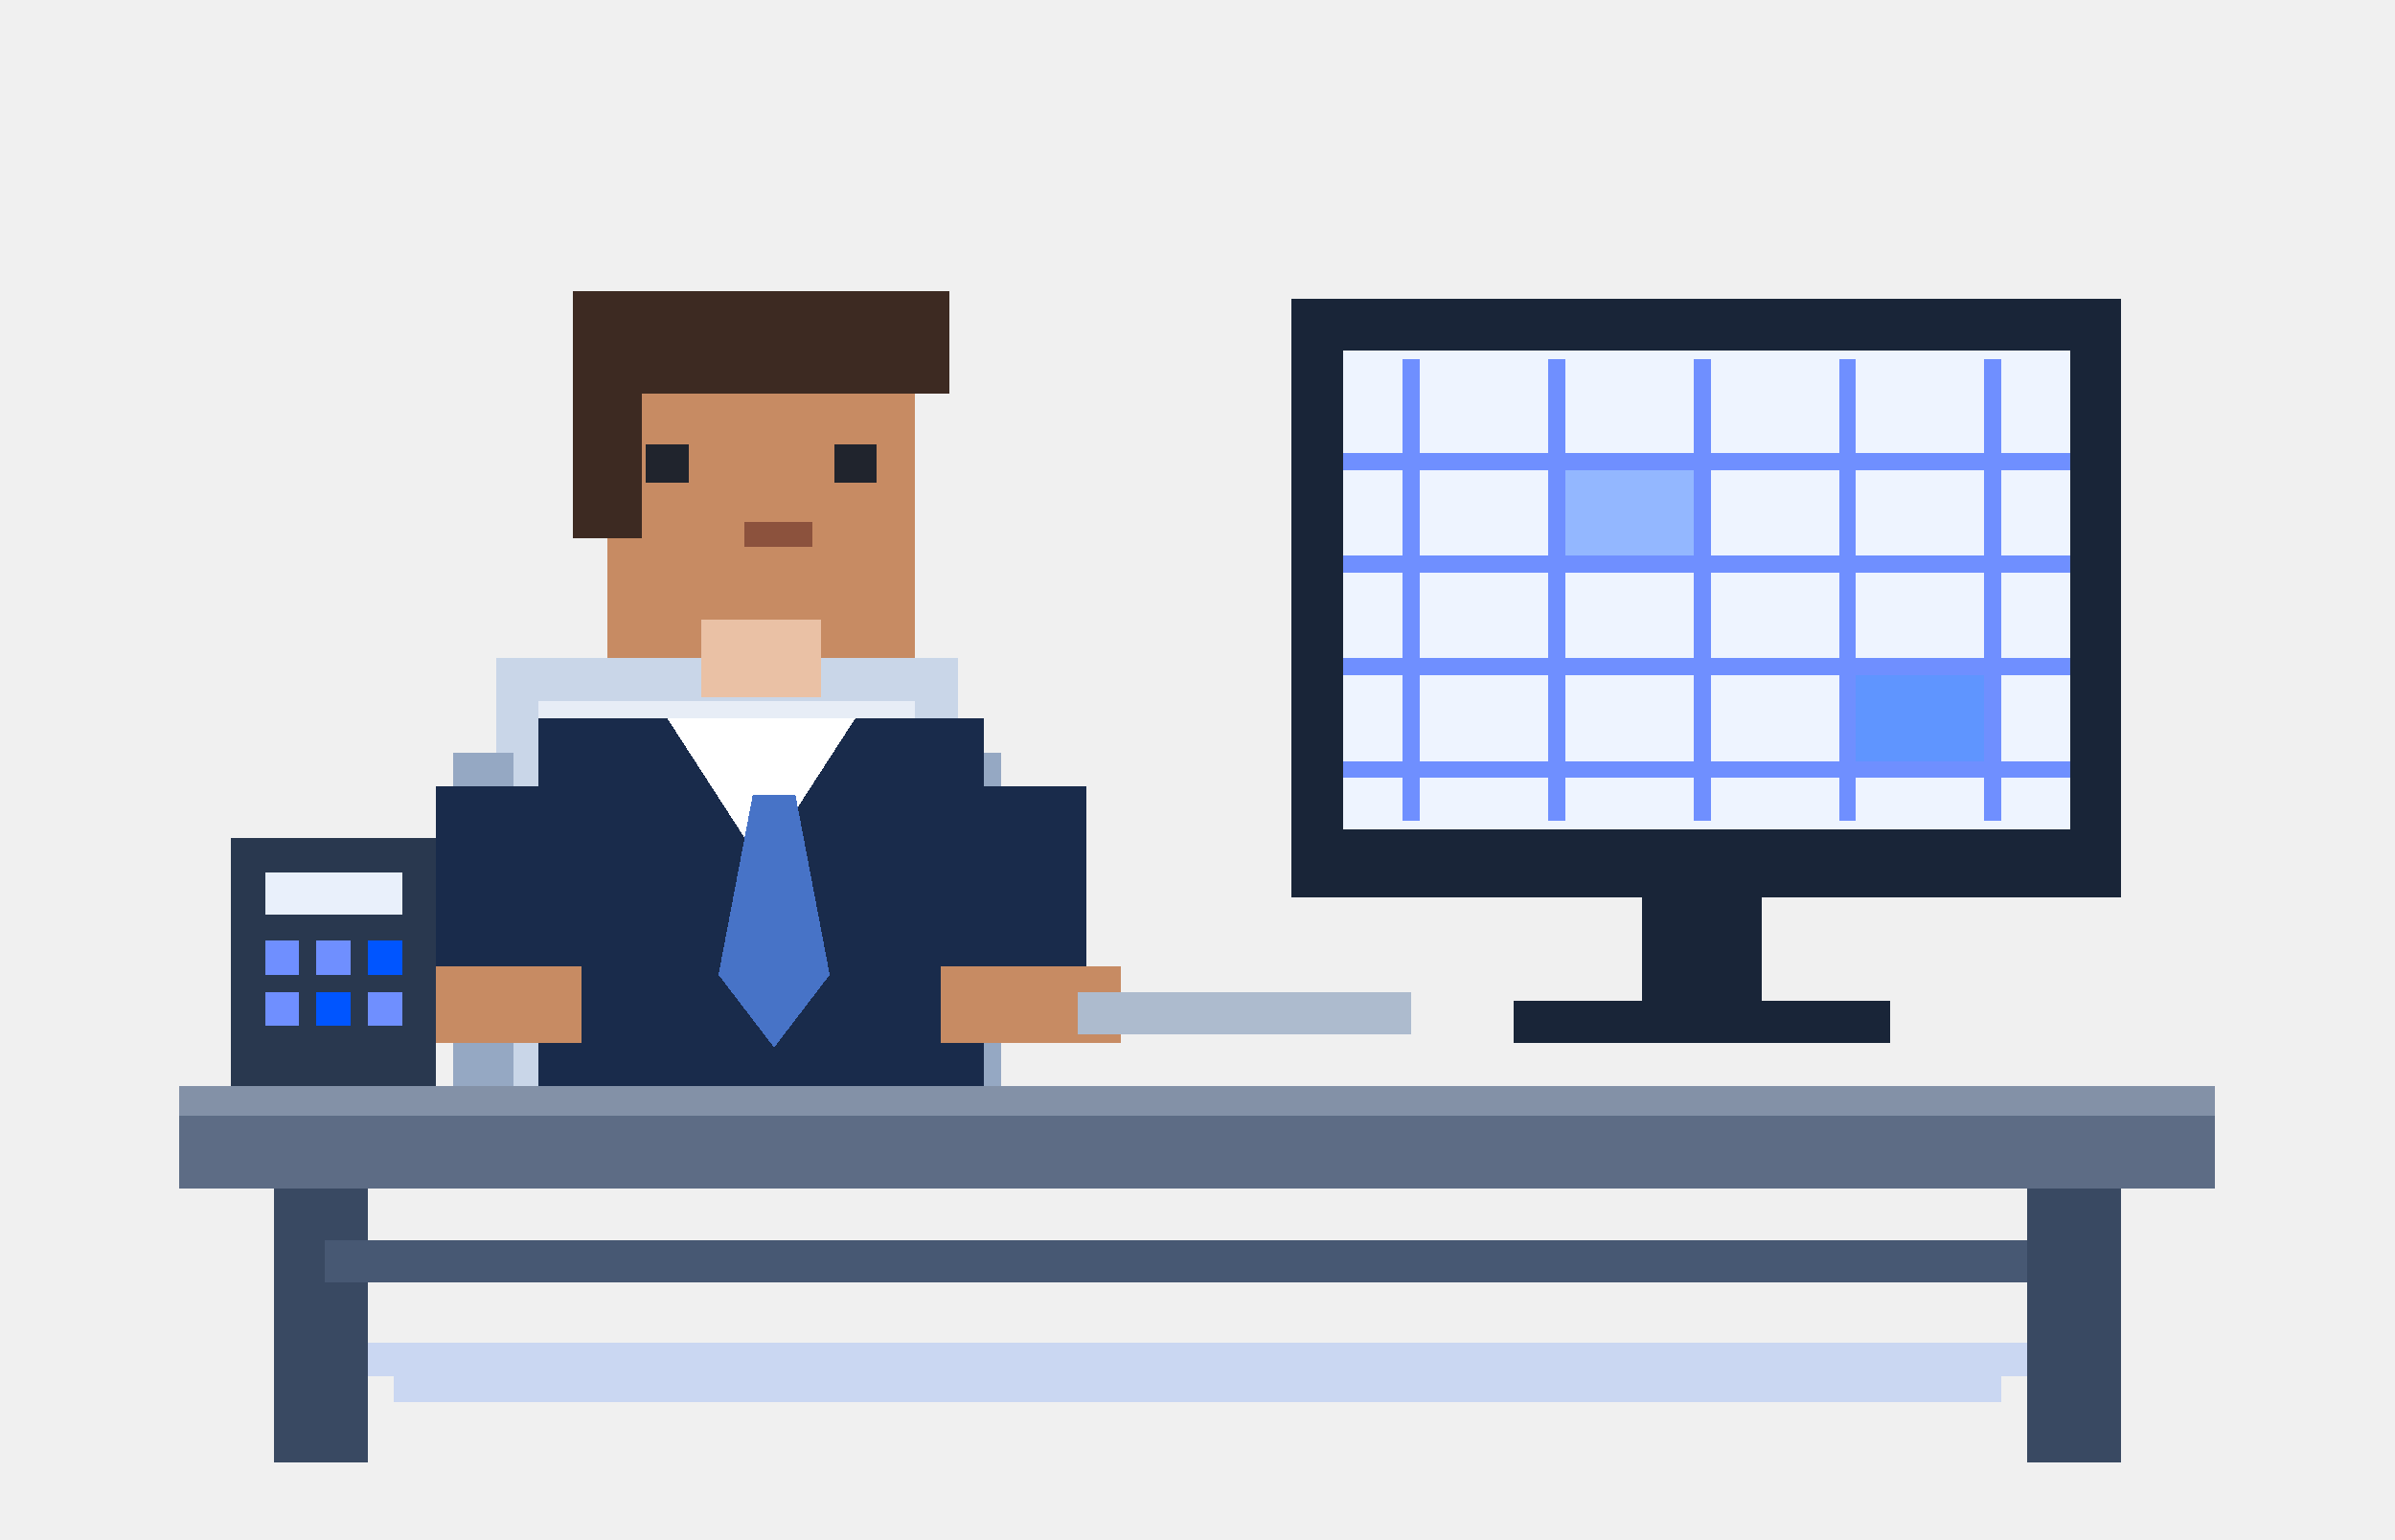
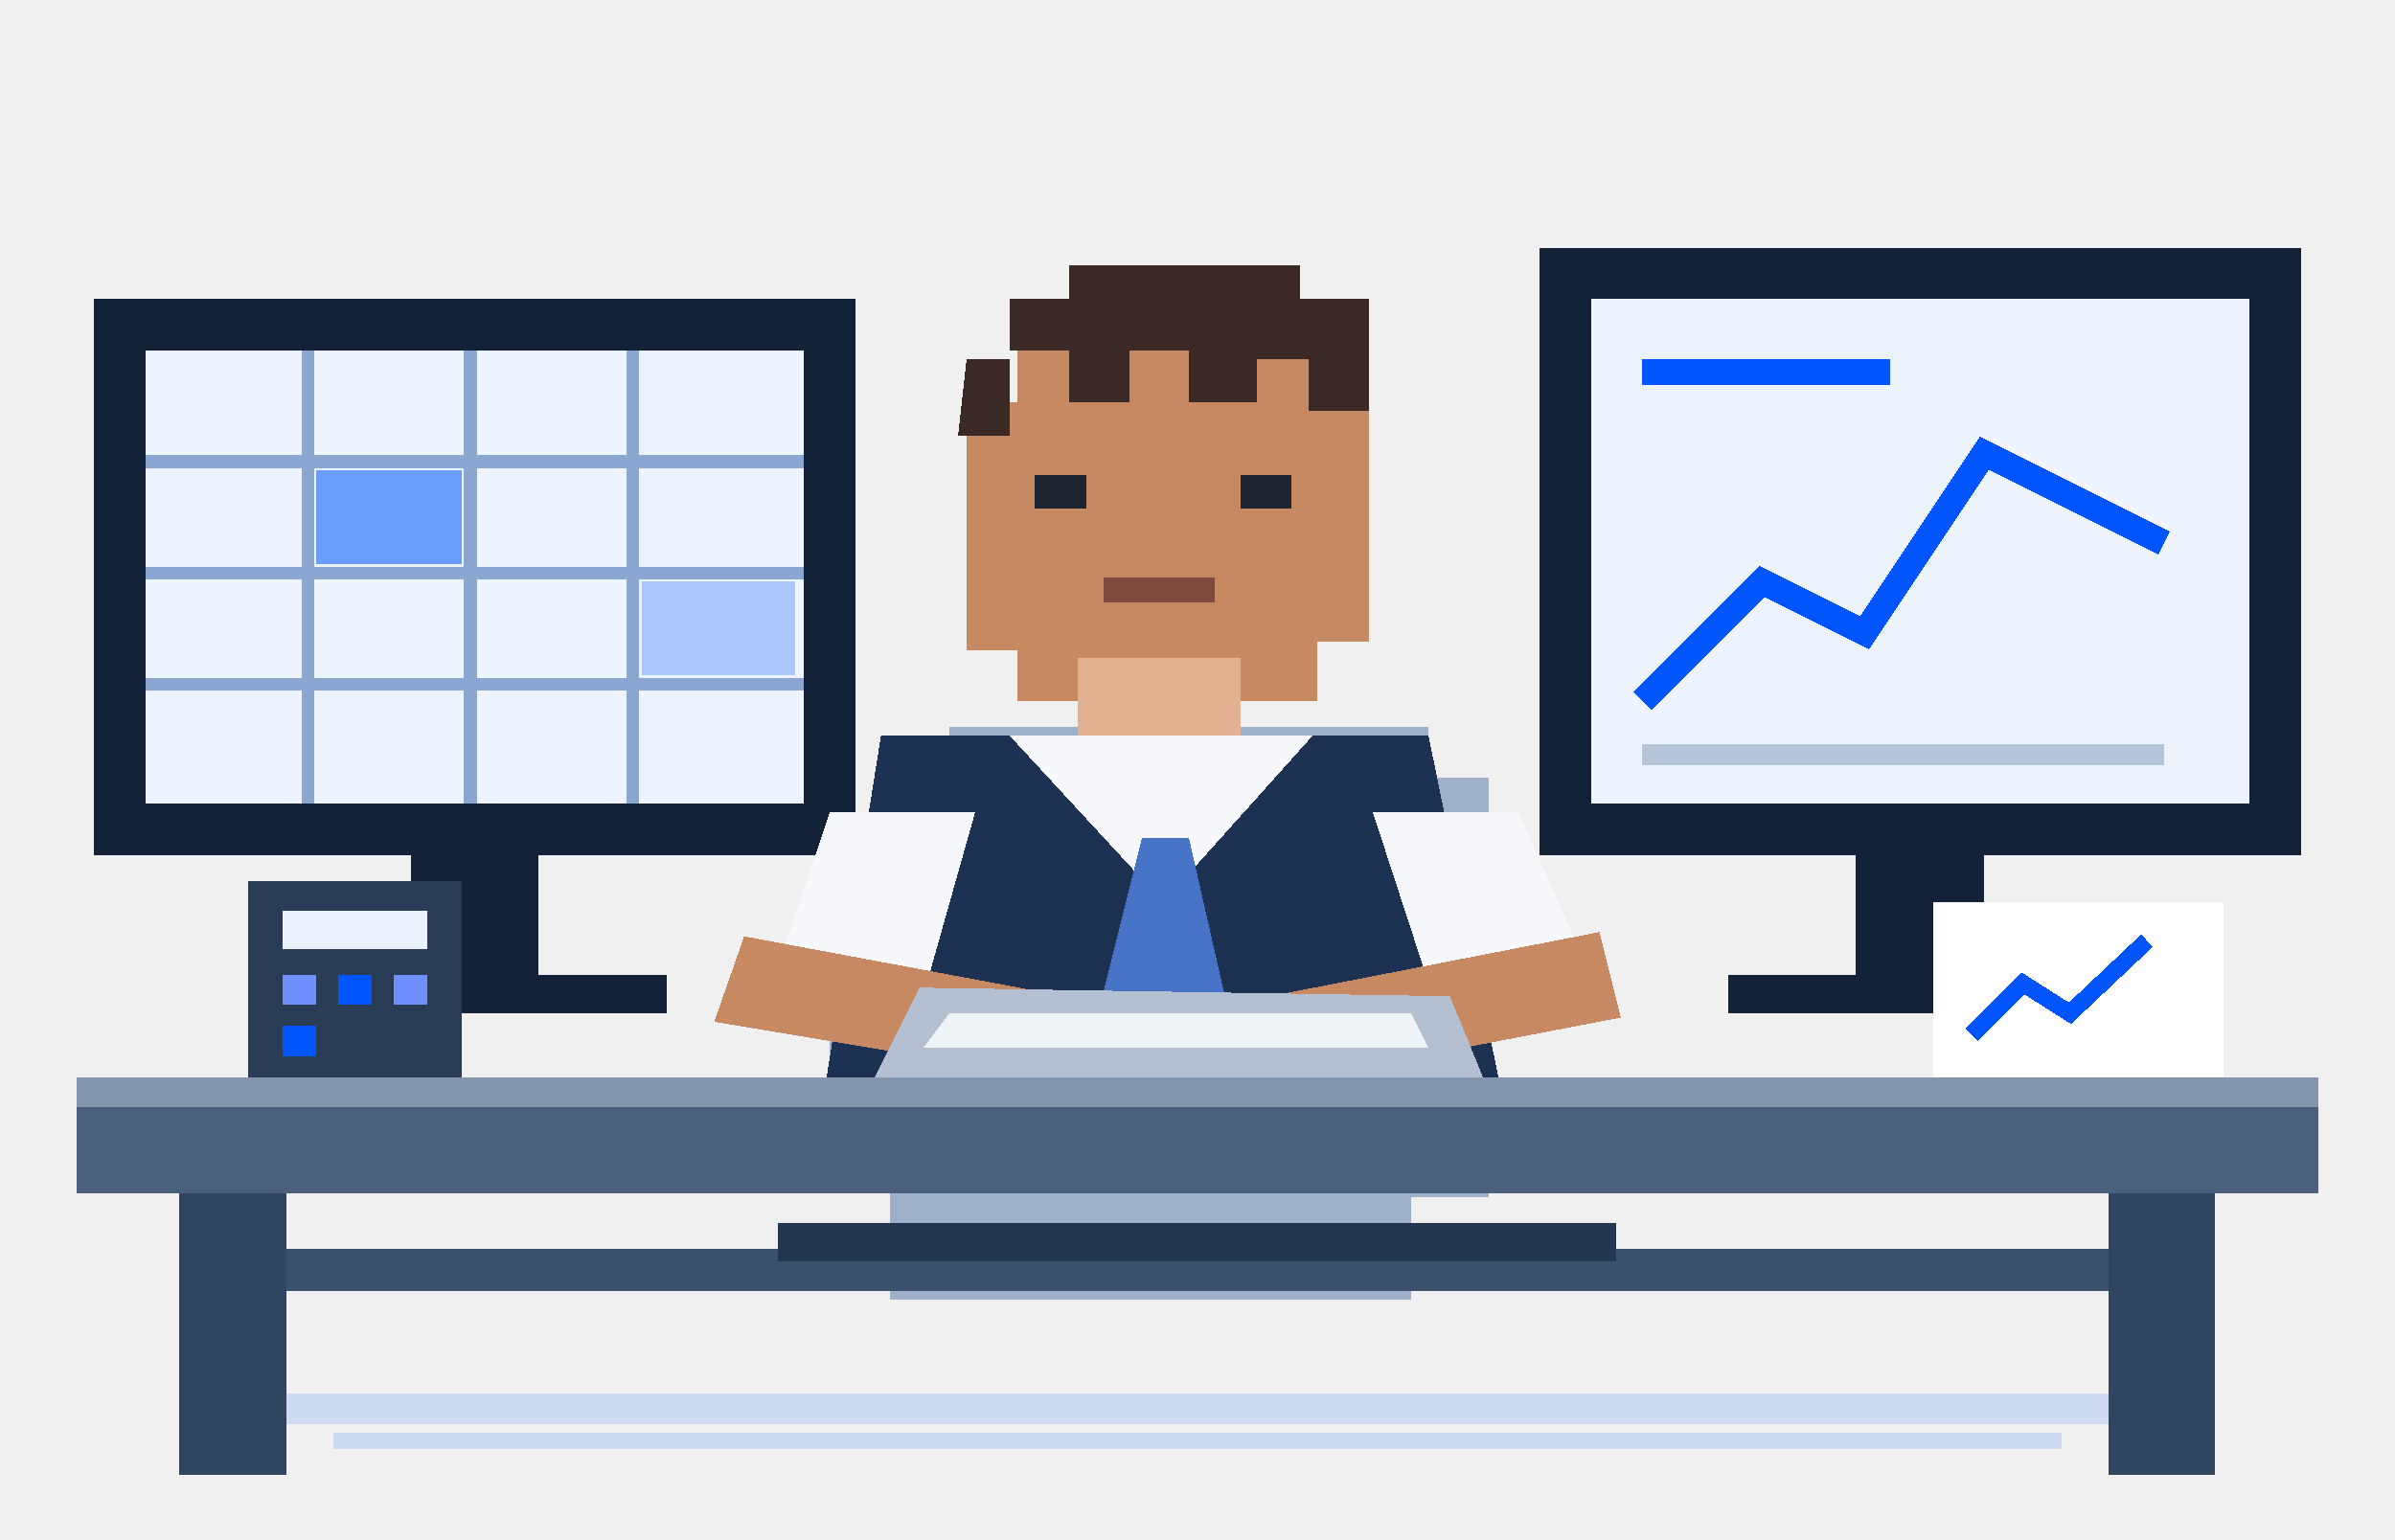
<svg xmlns="http://www.w3.org/2000/svg" width="560" height="360" viewBox="0 0 560 360" shape-rendering="crispEdges">
-   <g opacity=".16" fill="#0055ff">
-     <rect x="68" y="314" width="424" height="8" />
-     <rect x="92" y="322" width="376" height="6" />
+   <g opacity=".14" fill="#0055ff">
+     <rect x="44" y="326" width="472" height="7" />
+     <rect x="78" y="335" width="404" height="4" />
  </g>
-   <g>
-     <rect x="116" y="154" width="108" height="116" fill="#c9d6e8" />
-     <rect x="126" y="164" width="88" height="106" fill="#e7edf6" />
-     <rect x="106" y="176" width="14" height="78" fill="#95a8c3" />
-     <rect x="220" y="176" width="14" height="78" fill="#95a8c3" />
-     <rect x="142" y="76" width="72" height="78" fill="#c78b63" />
-     <rect x="134" y="68" width="88" height="24" fill="#3d2a22" />
-     <rect x="134" y="88" width="16" height="38" fill="#3d2a22" />
-     <rect x="151" y="104" width="10" height="9" fill="#20242d" />
-     <rect x="195" y="104" width="10" height="9" fill="#20242d" />
-     <rect x="174" y="122" width="16" height="6" fill="#8c523d" />
-     <rect x="164" y="145" width="28" height="18" fill="#eac1a5" />
-     <path d="M126 168h104v96H126z" fill="#192b4b" />
-     <path d="m156 168 22 34 22-34z" fill="#fff" />
-     <path d="m176 186h10l8 42-13 17-13-17z" fill="#4773c7" />
-     <rect x="102" y="184" width="36" height="56" fill="#192b4b" />
-     <rect x="218" y="184" width="36" height="56" fill="#192b4b" />
-     <rect x="94" y="226" width="42" height="18" fill="#c78b63" />
-     <rect x="220" y="226" width="42" height="18" fill="#c78b63" />
-     <rect x="54" y="196" width="48" height="58" fill="#29384f" />
-     <rect x="62" y="204" width="32" height="10" fill="#e9f0fb" />
-     <rect x="62" y="220" width="8" height="8" fill="#6f8fff" />
-     <rect x="74" y="220" width="8" height="8" fill="#6f8fff" />
-     <rect x="86" y="220" width="8" height="8" fill="#0055ff" />
-     <rect x="62" y="232" width="8" height="8" fill="#6f8fff" />
-     <rect x="74" y="232" width="8" height="8" fill="#0055ff" />
-     <rect x="86" y="232" width="8" height="8" fill="#6f8fff" />
-     <rect x="302" y="70" width="194" height="140" fill="#192538" />
-     <rect x="314" y="82" width="170" height="112" fill="#eef4ff" />
-     <path d="M330 84v108M364 84v108M398 84v108M432 84v108M466 84v108M314 108h170M314 132h170M314 156h170M314 180h170" stroke="#6f8fff" stroke-width="4" />
-     <rect x="366" y="110" width="30" height="20" fill="#0055ff" opacity=".38" />
-     <rect x="434" y="158" width="30" height="20" fill="#0055ff" opacity=".6" />
-     <rect x="384" y="210" width="28" height="28" fill="#192538" />
-     <rect x="354" y="234" width="88" height="10" fill="#192538" />
-     <rect x="252" y="232" width="78" height="10" fill="#adbbce" />
-     <rect x="42" y="254" width="476" height="24" fill="#5d6c85" />
-     <rect x="42" y="254" width="476" height="7" fill="#8391a7" />
-     <rect x="64" y="278" width="22" height="64" fill="#394962" />
-     <rect x="474" y="278" width="22" height="64" fill="#394962" />
-     <rect x="76" y="290" width="398" height="10" fill="#475873" />
-   </g>
+   <path fill="#142238" d="M22 70h178v130H22z" />
+   <path fill="#edf4ff" d="M34 82h154v106H34z" />
+   <path d="M34 108h154M34 134h154M34 160h154M72 82v106M110 82v106M148 82v106" stroke="#8ba6d0" stroke-width="3" />
+   <rect x="74" y="110" width="34" height="22" fill="#0055ff" opacity=".55" />
+   <rect x="150" y="136" width="36" height="22" fill="#0055ff" opacity=".28" />
+   <path fill="#142238" d="M360 58h178v142H360z" />
+   <path fill="#edf4ff" d="M372 70h154v118H372z" />
+   <rect x="384" y="84" width="58" height="6" fill="#0055ff" />
+   <path d="m384 164 28-28 24 12 28-42 42 21" fill="none" stroke="#0055ff" stroke-width="6" />
+   <rect x="384" y="174" width="122" height="5" fill="#b5c4d9" />
+   <rect x="96" y="200" width="30" height="29" fill="#142238" />
+   <rect x="66" y="228" width="90" height="9" fill="#142238" />
+   <rect x="434" y="200" width="30" height="29" fill="#142238" />
+   <rect x="404" y="228" width="90" height="9" fill="#142238" />
+   <path fill="#9fb1ca" d="M222 170h112v12h14v98h-18v24H208v-28h-14v-76h28z" />
+   <path fill="#e4eaf3" d="M234 182h84v92h-84z" />
+   <path fill="#c78961" d="M226 94h12V82h70v10h12v58h-12v14h-70v-12h-12z" />
+   <path fill="#3a2925" d="M226 84h10V70h14V62h54v8h16v26h-14V84h-12v10h-16V82h-14v12h-14V82h-14v20h-12z" />
+   <rect x="242" y="111" width="12" height="8" fill="#1d2531" />
+   <rect x="290" y="111" width="12" height="8" fill="#1d2531" />
+   <path fill="#7d4a3b" d="M258 135h26v6h-26z" />
+   <rect x="252" y="154" width="38" height="20" fill="#e1b191" />
+   <path fill="#1d3152" d="M206 172h128l18 88H192z" />
+   <path fill="#f6f8fb" d="m236 172 36 39 35-39z" />
+   <path fill="#4773c7" d="m267 196h11l10 44-16 18-16-18z" />
+   <path fill="#f6f8fb" d="M194 190h34l-11 39h-36zm127 0h34l17 38-36 8z" />
+   <path fill="#c78961" d="m174 219 75 14-4 19-78-13zm123 14 77-15 5 20-78 15z" />
+   <path fill="#b4c0d1" d="m215 231 124 2 9 22H203z" />
+   <path fill="#eef3f8" d="M222 237h108l4 8H216z" />
+   <path fill="#293b55" d="M58 206h50v47H58z" />
+   <rect x="66" y="213" width="34" height="9" fill="#eaf1fb" />
+   <rect x="66" y="228" width="8" height="7" fill="#6f8fff" />
+   <rect x="79" y="228" width="8" height="7" fill="#0055ff" />
+   <rect x="92" y="228" width="8" height="7" fill="#6f8fff" />
+   <rect x="66" y="240" width="8" height="7" fill="#0055ff" />
+   <path fill="#fff" d="M452 211h68v42h-68z" />
+   <path d="m461 242 12-12 11 7 18-17" fill="none" stroke="#0055ff" stroke-width="4" />
+   <path fill="#4b607d" d="M18 252h524v27H18z" />
+   <rect x="18" y="252" width="524" height="7" fill="#8496ae" />
+   <path fill="#30455f" d="M42 279h25v66H42zm451 0h25v66h-25z" />
+   <rect x="67" y="292" width="426" height="10" fill="#3a506c" />
+   <rect x="182" y="286" width="196" height="9" fill="#233850" />
</svg>
